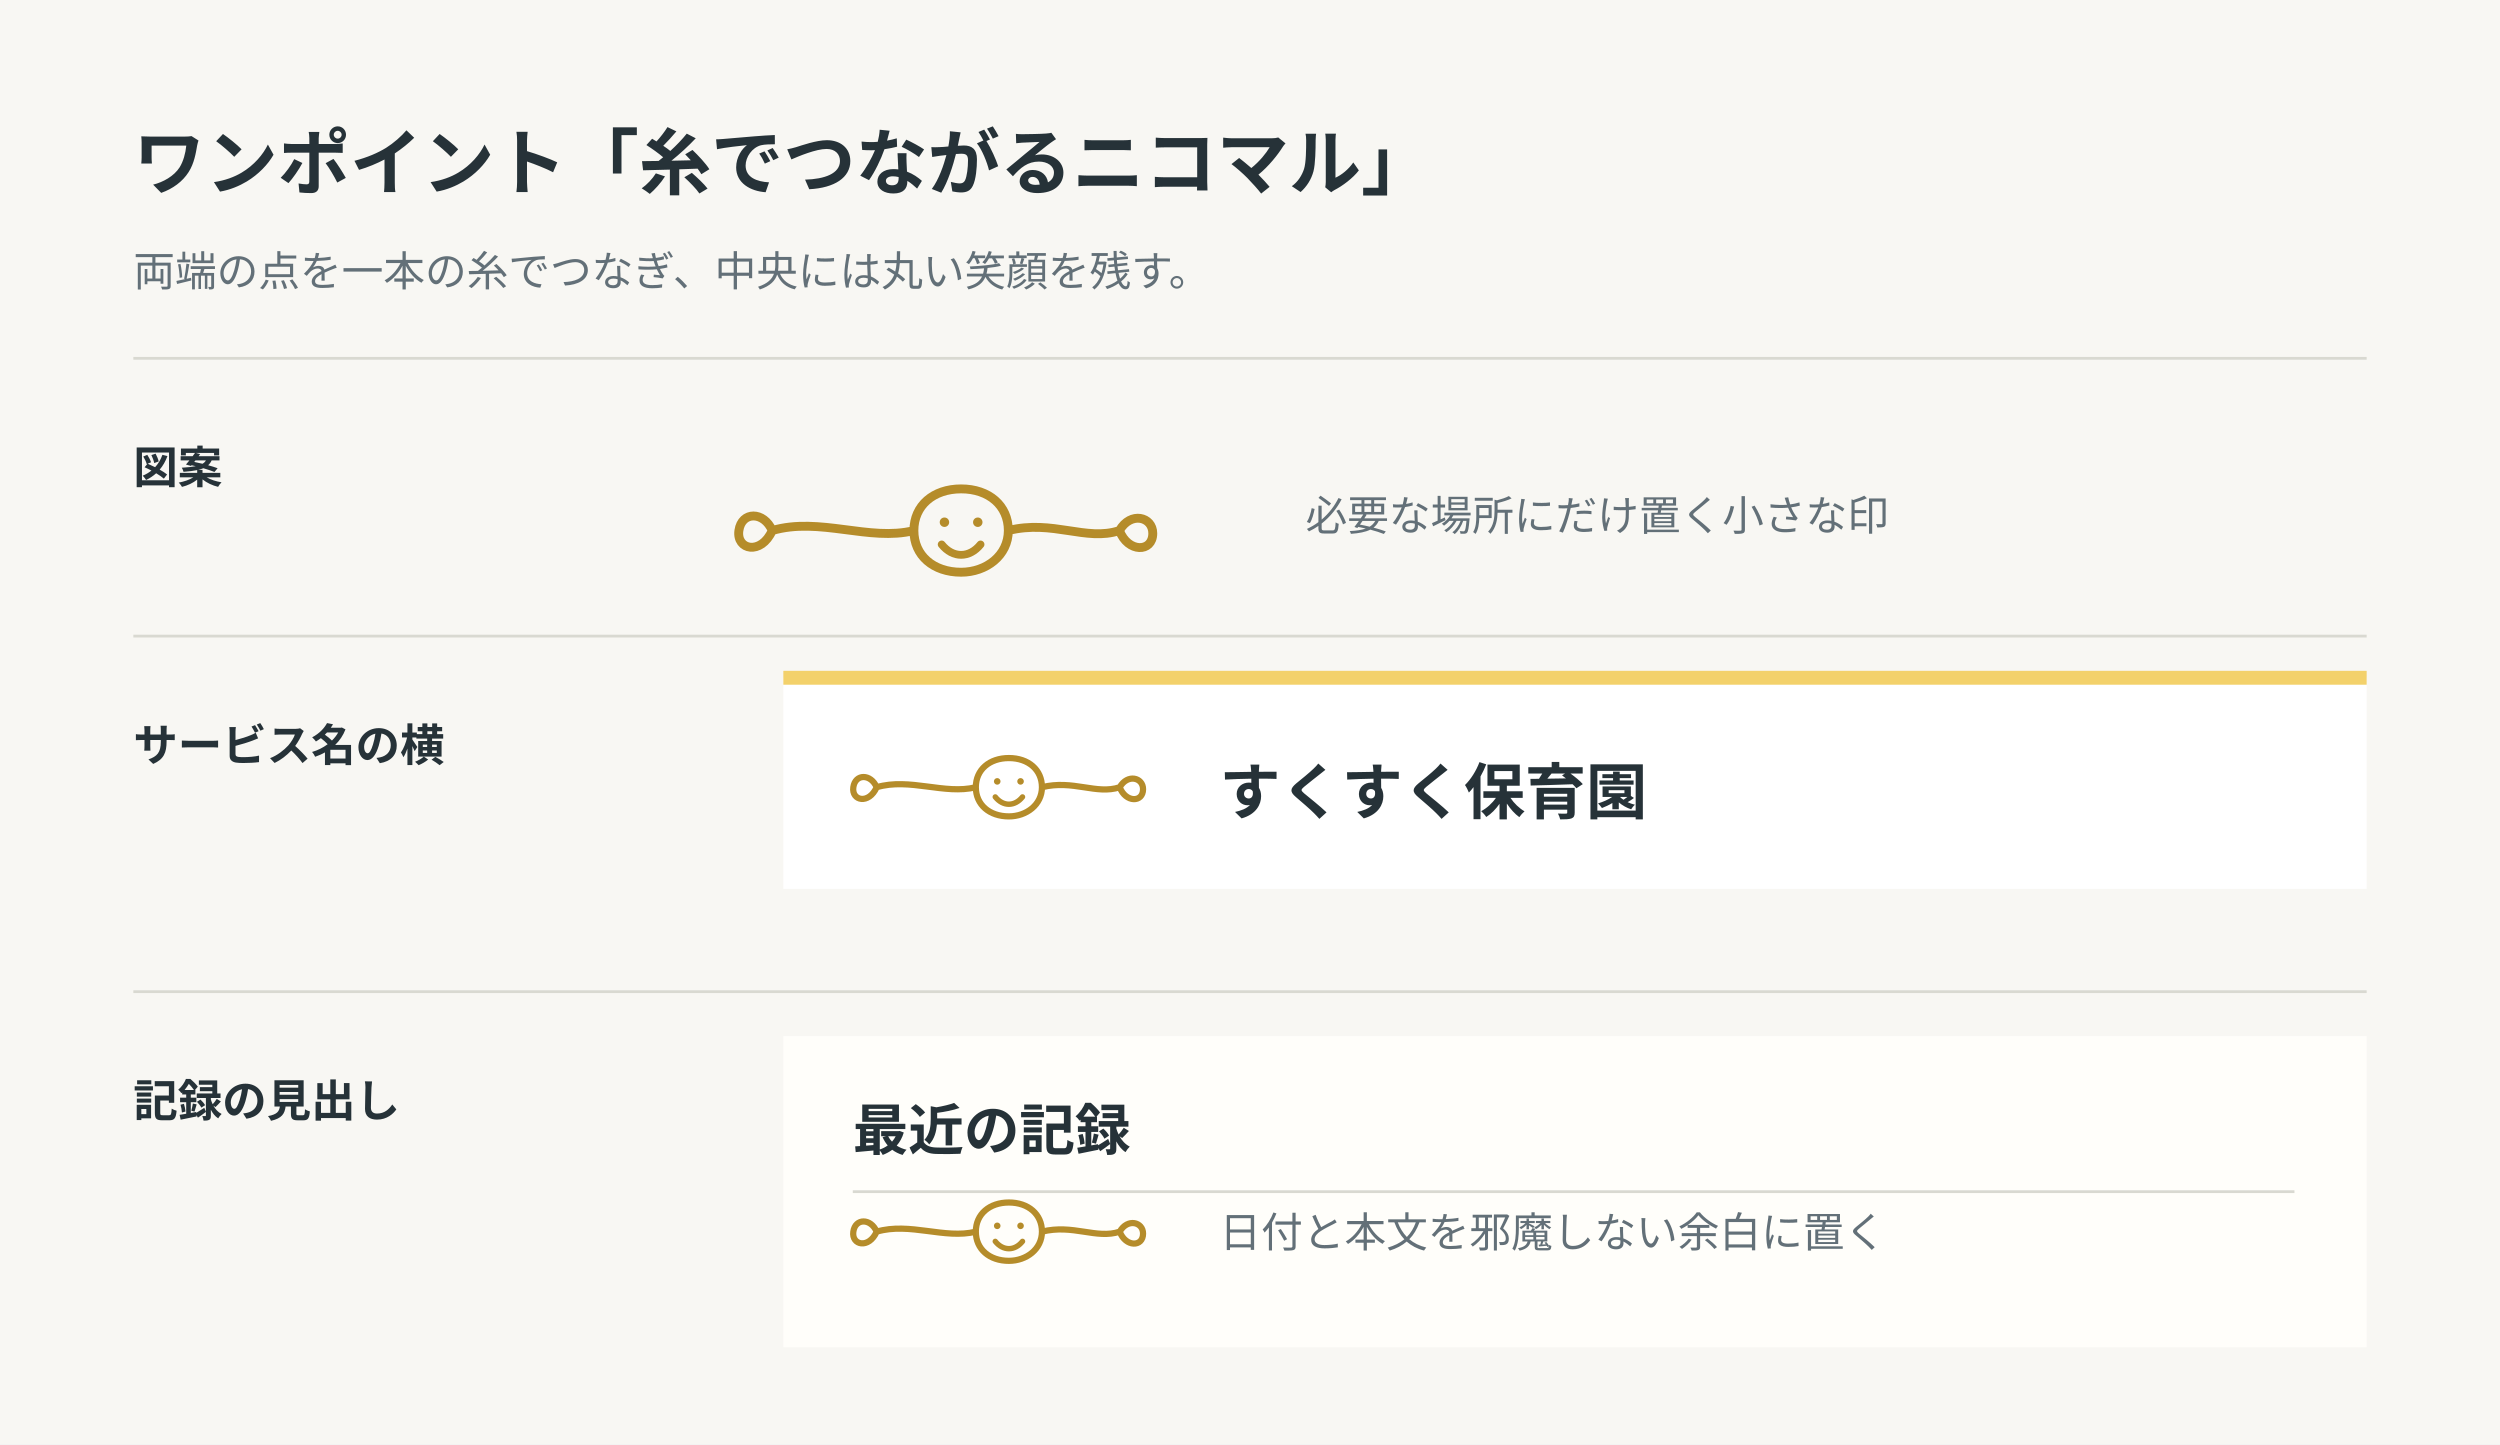
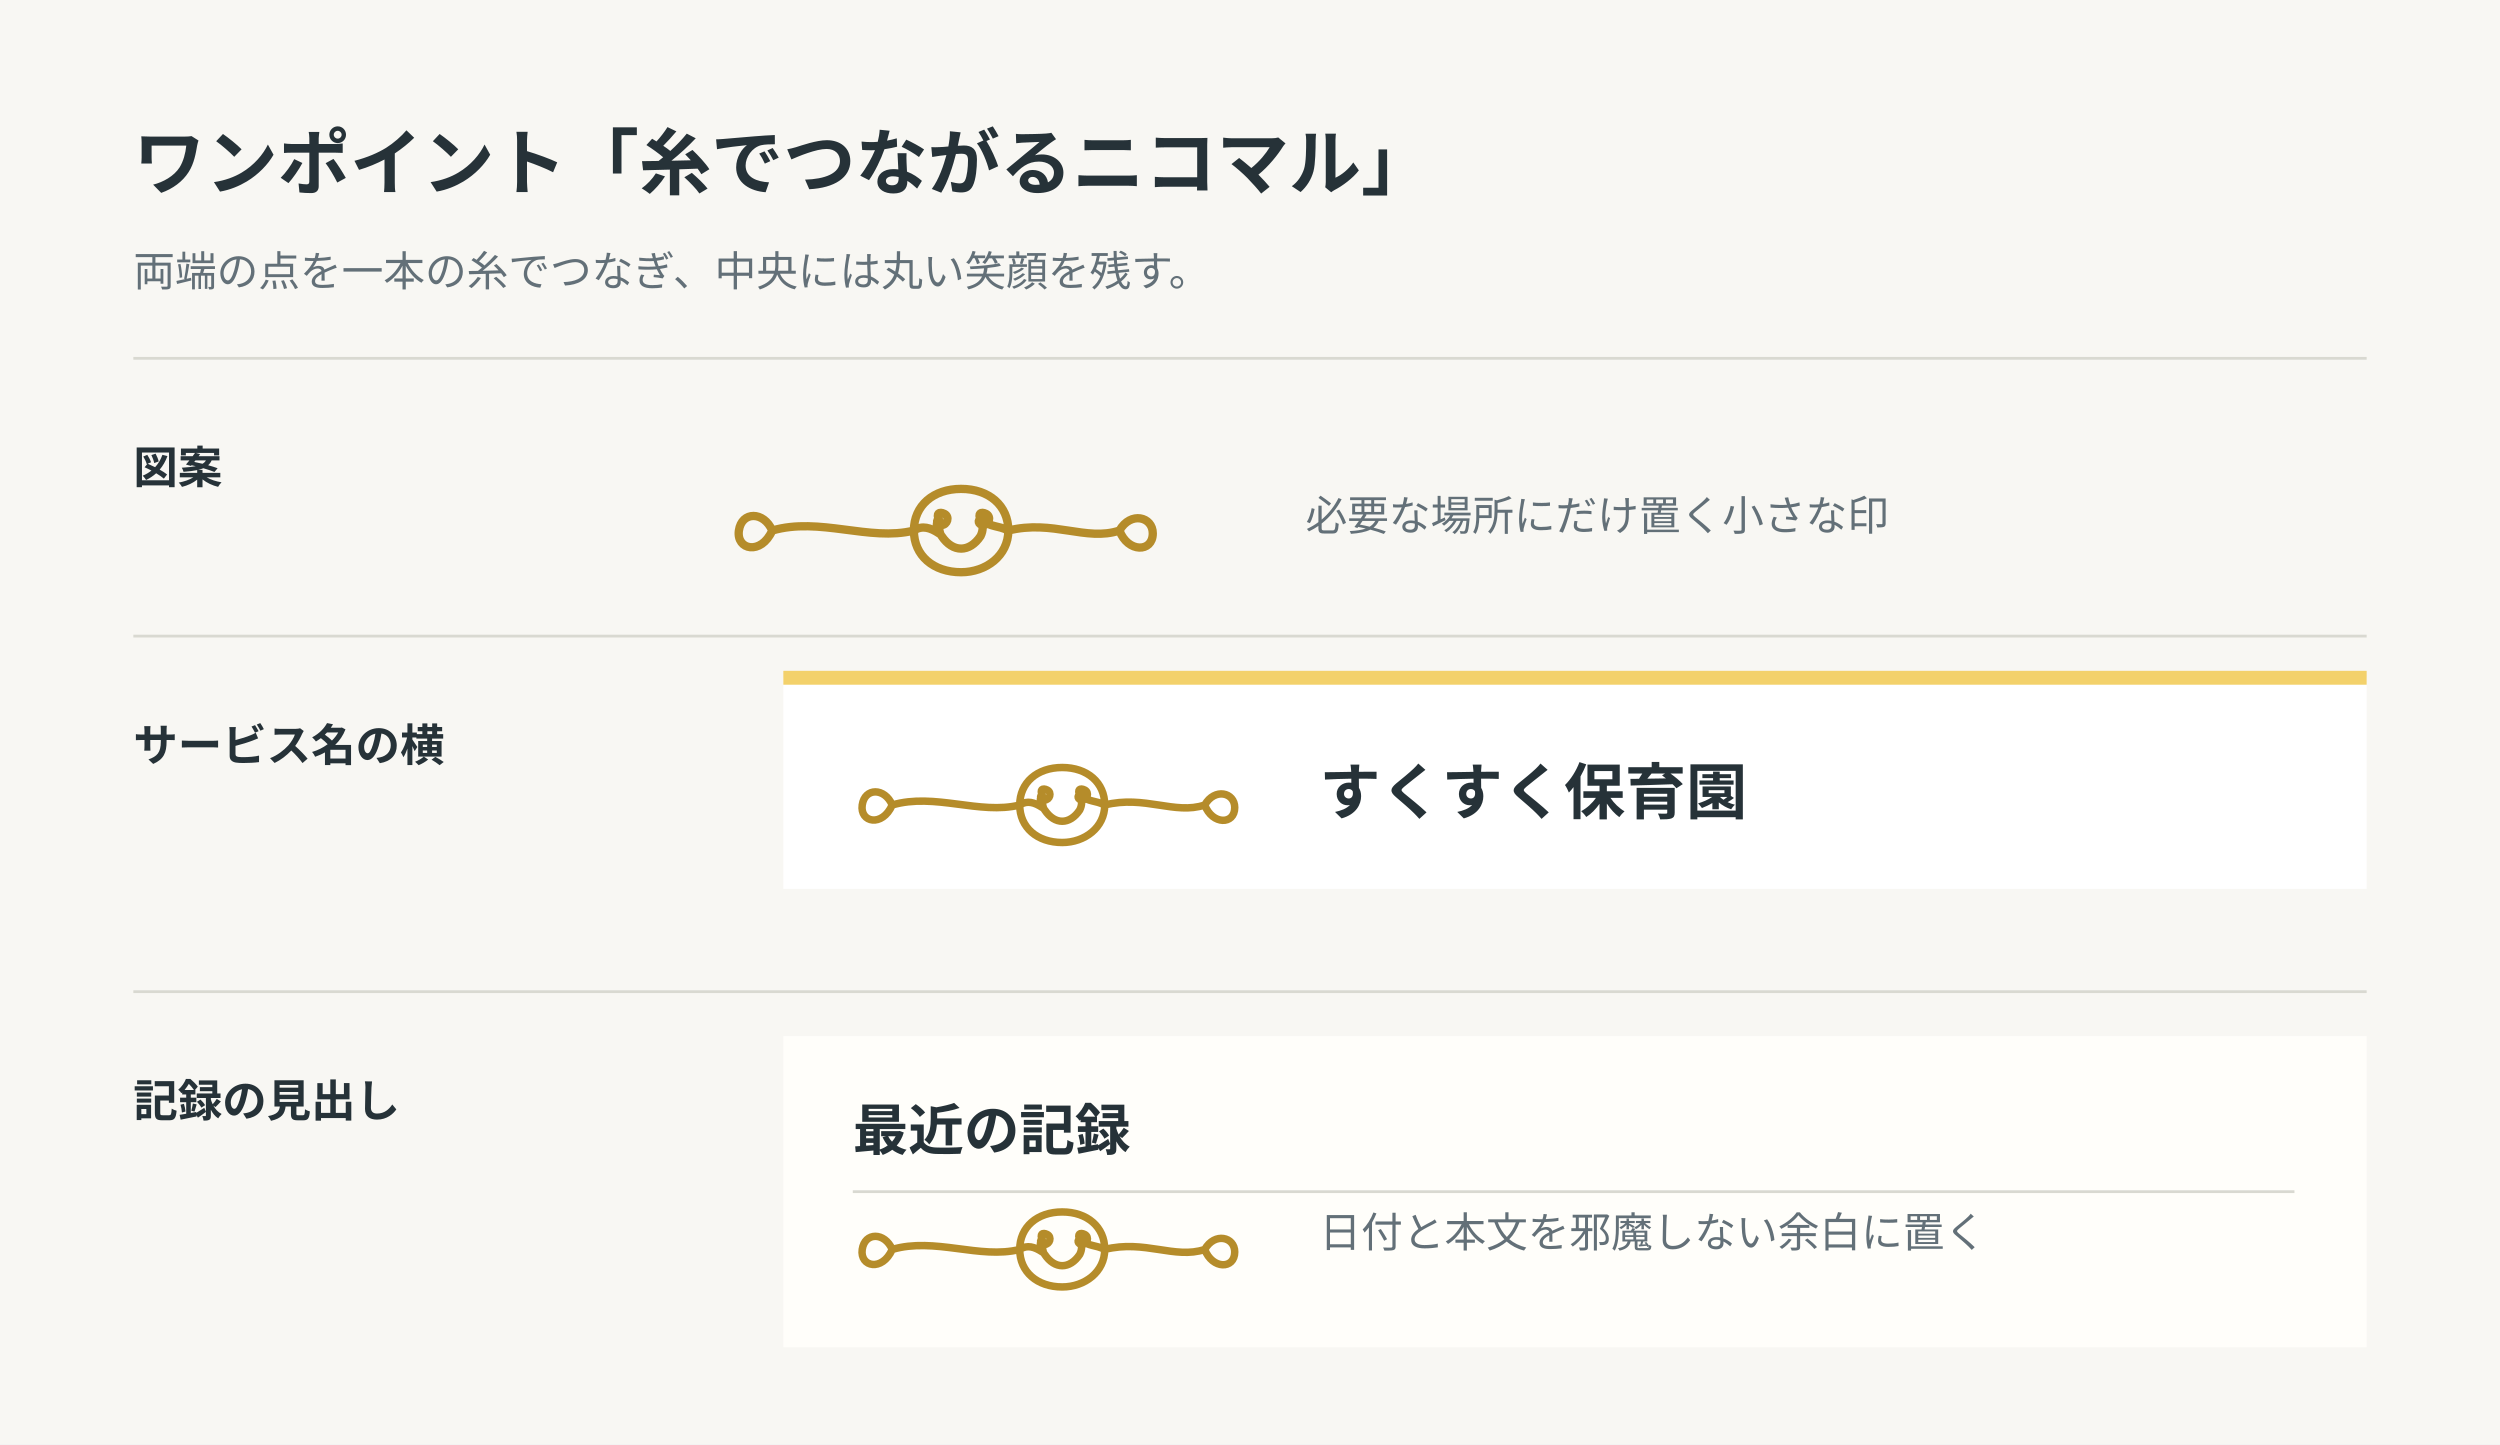
<svg xmlns="http://www.w3.org/2000/svg" width="900" height="520" viewBox="0 0 900 520" role="img" aria-labelledby="title desc">
  <style>
    text { font-family: "Yu Gothic", "Meiryo", sans-serif; fill: #263238; }
    .note { font-size: 15px; fill: #637078; }
  </style>
  <defs>
    <g id="mark">
-       <path d="M28 32 C25 25 17 25 16 32 C15 39 24 41 28 32 C45 27 63 36 79 32 C79 23 86 17 96 17 C106 17 113 23 113 32 C113 41 105 47 96 47 C86 47 79 41 79 32 C79 23 86 17 96 17 C106 17 113 23 113 32 C129 28 141 36 153 32 C157 25 165 27 165 33 C165 40 156 40 153 32" fill="none" stroke="#B58C2A" stroke-width="3.2" stroke-linecap="round" stroke-linejoin="round" />
-       <circle cx="90" cy="29" r="1.7" fill="#B58C2A" />
-       <circle cx="102" cy="29" r="1.7" fill="#B58C2A" />
-       <path d="M89 37 C93 42 99 42 103 37" fill="none" stroke="#B58C2A" stroke-width="2.8" stroke-linecap="round" />
+       <path d="M28 32 C25 25 17 25 16 32 C15 39 24 41 28 32 C45 27 63 36 79 32 C79 23 86 17 96 17 C106 17 113 23 113 32 C113 41 105 47 96 47 C86 47 79 41 79 32 C82 30 85 31 88 33 C87 31 87 29 88 28 C87 26 88 25 90 26 C92 27 91 30 89 30 C87 30 87 28 88 28 C88 30 88 33 89 34 C93 40 99 40 103 34 C104 32 104 30 103 28 C102 26 103 25 105 26 C107 27 106 30 104 30 C102 30 102 28 103 28 C107 31 109 30 113 32 C129 28 141 36 153 32 C157 25 165 27 165 33 C165 40 156 40 153 32" fill="none" stroke="#B58C2A" stroke-width="3" stroke-linecap="round" stroke-linejoin="round" />
    </g>
  </defs>
  <rect width="900" height="520" fill="#f8f7f3" />
  <text x="48" y="68" font-size="26" font-weight="700">ワンポイント「糸でつながるニコマル」</text>
  <text x="48" y="103" class="note">両端の点を一本の糸でつなぎ、中央には丸い笑顔を残す。</text>
  <path d="M48 129H852" stroke="#d9d9d1" />
  <text x="48" y="174" font-size="16" font-weight="700">図案</text>
  <use href="#mark" transform="translate(250 159)" />
  <text x="470" y="191" class="note">必要な場所にだけ置く小さな印</text>
  <path d="M48 229H852" stroke="#d9d9d1" />
  <text x="48" y="274" font-size="16" font-weight="700">サービス名の横</text>
  <rect x="282" y="244" width="570" height="76" fill="#fff" />
  <path d="M282 244H852" stroke="#f3d16b" stroke-width="5" />
-   <use href="#mark" transform="translate(296 261) scale(.7)" />
-   <text x="439" y="293" font-size="22" font-weight="700">すくすく保育園</text>
+   <use href="#mark" transform="translate(296 261) scale(.9)" />
+   <text x="475" y="293" font-size="22" font-weight="700">すくすく保育園</text>
  <path d="M48 357H852" stroke="#d9d9d1" />
  <text x="48" y="402" font-size="16" font-weight="700">記録の見出し</text>
  <rect x="282" y="373" width="570" height="112" fill="#fffefa" />
  <text x="307" y="414" font-size="20" font-weight="700">最近の記録</text>
  <path d="M307 429H826" stroke="#d9d9d1" />
-   <use href="#mark" transform="translate(296 421) scale(.7)" />
-   <text x="439" y="449" class="note">日付と本文を邪魔しない余白に置く</text>
+   <use href="#mark" transform="translate(296 421) scale(.9)" />
+   <text x="475" y="449" class="note">日付と本文を邪魔しない余白に置く</text>
</svg>
